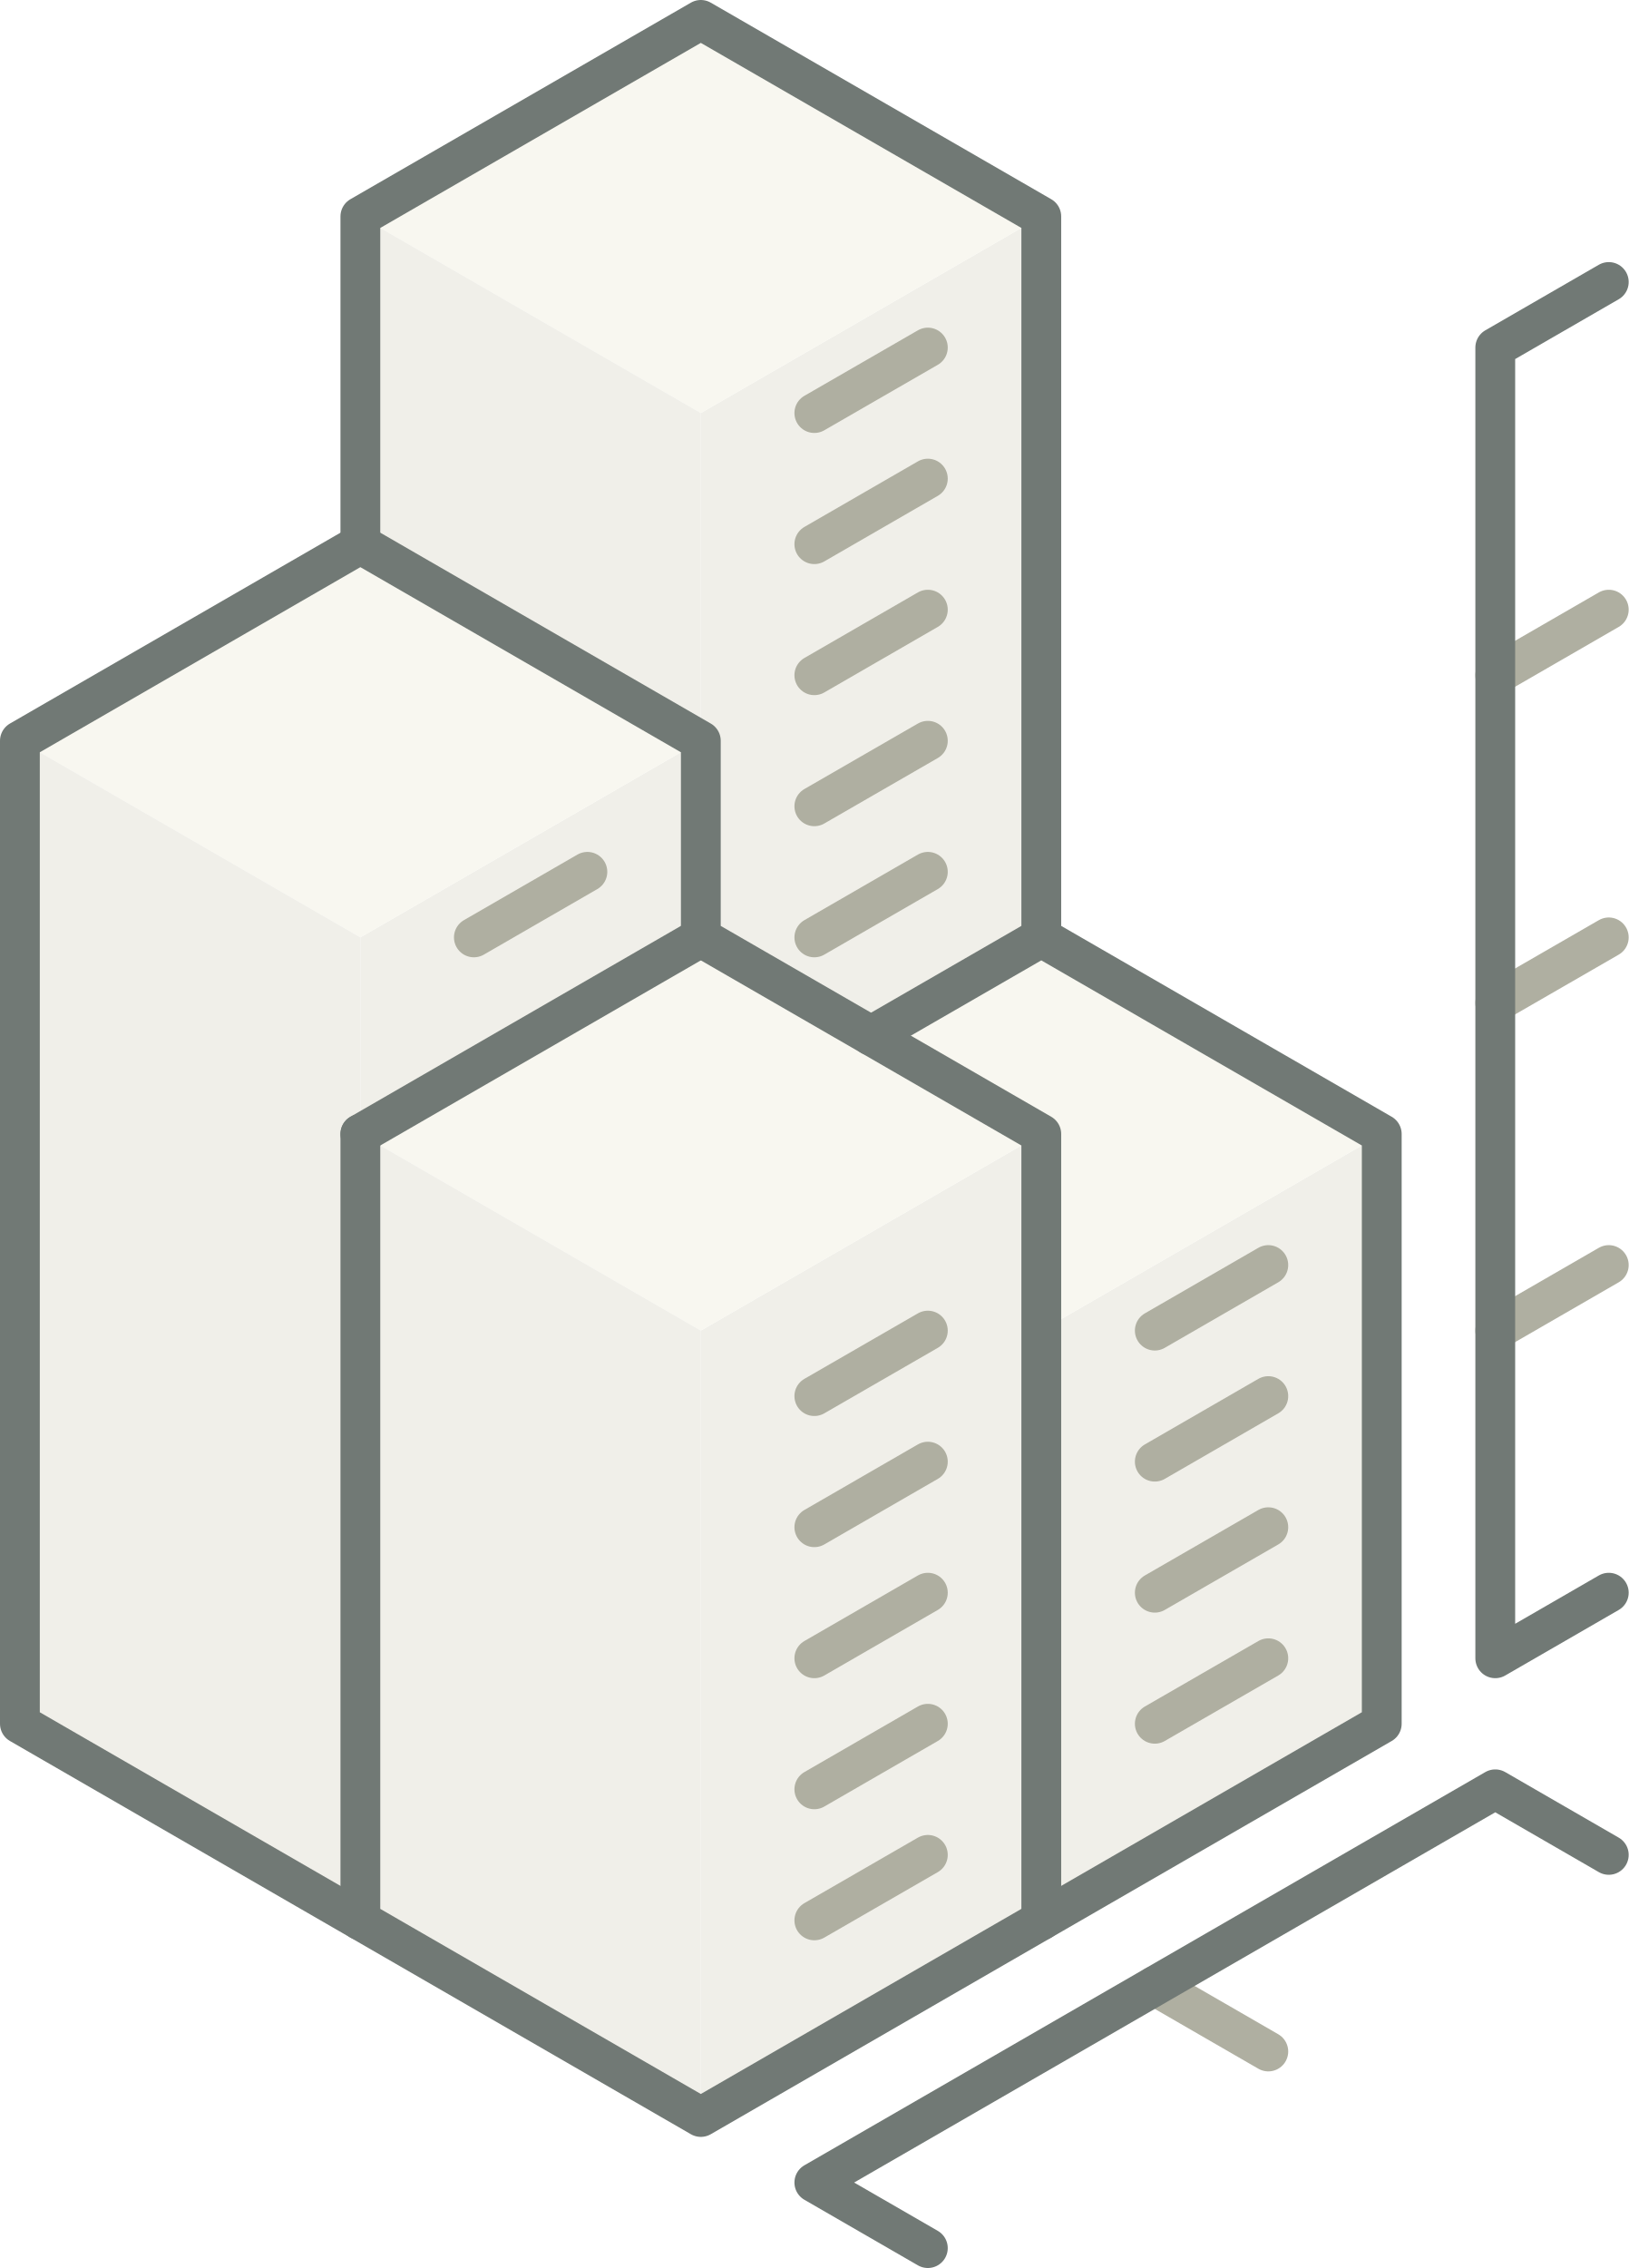
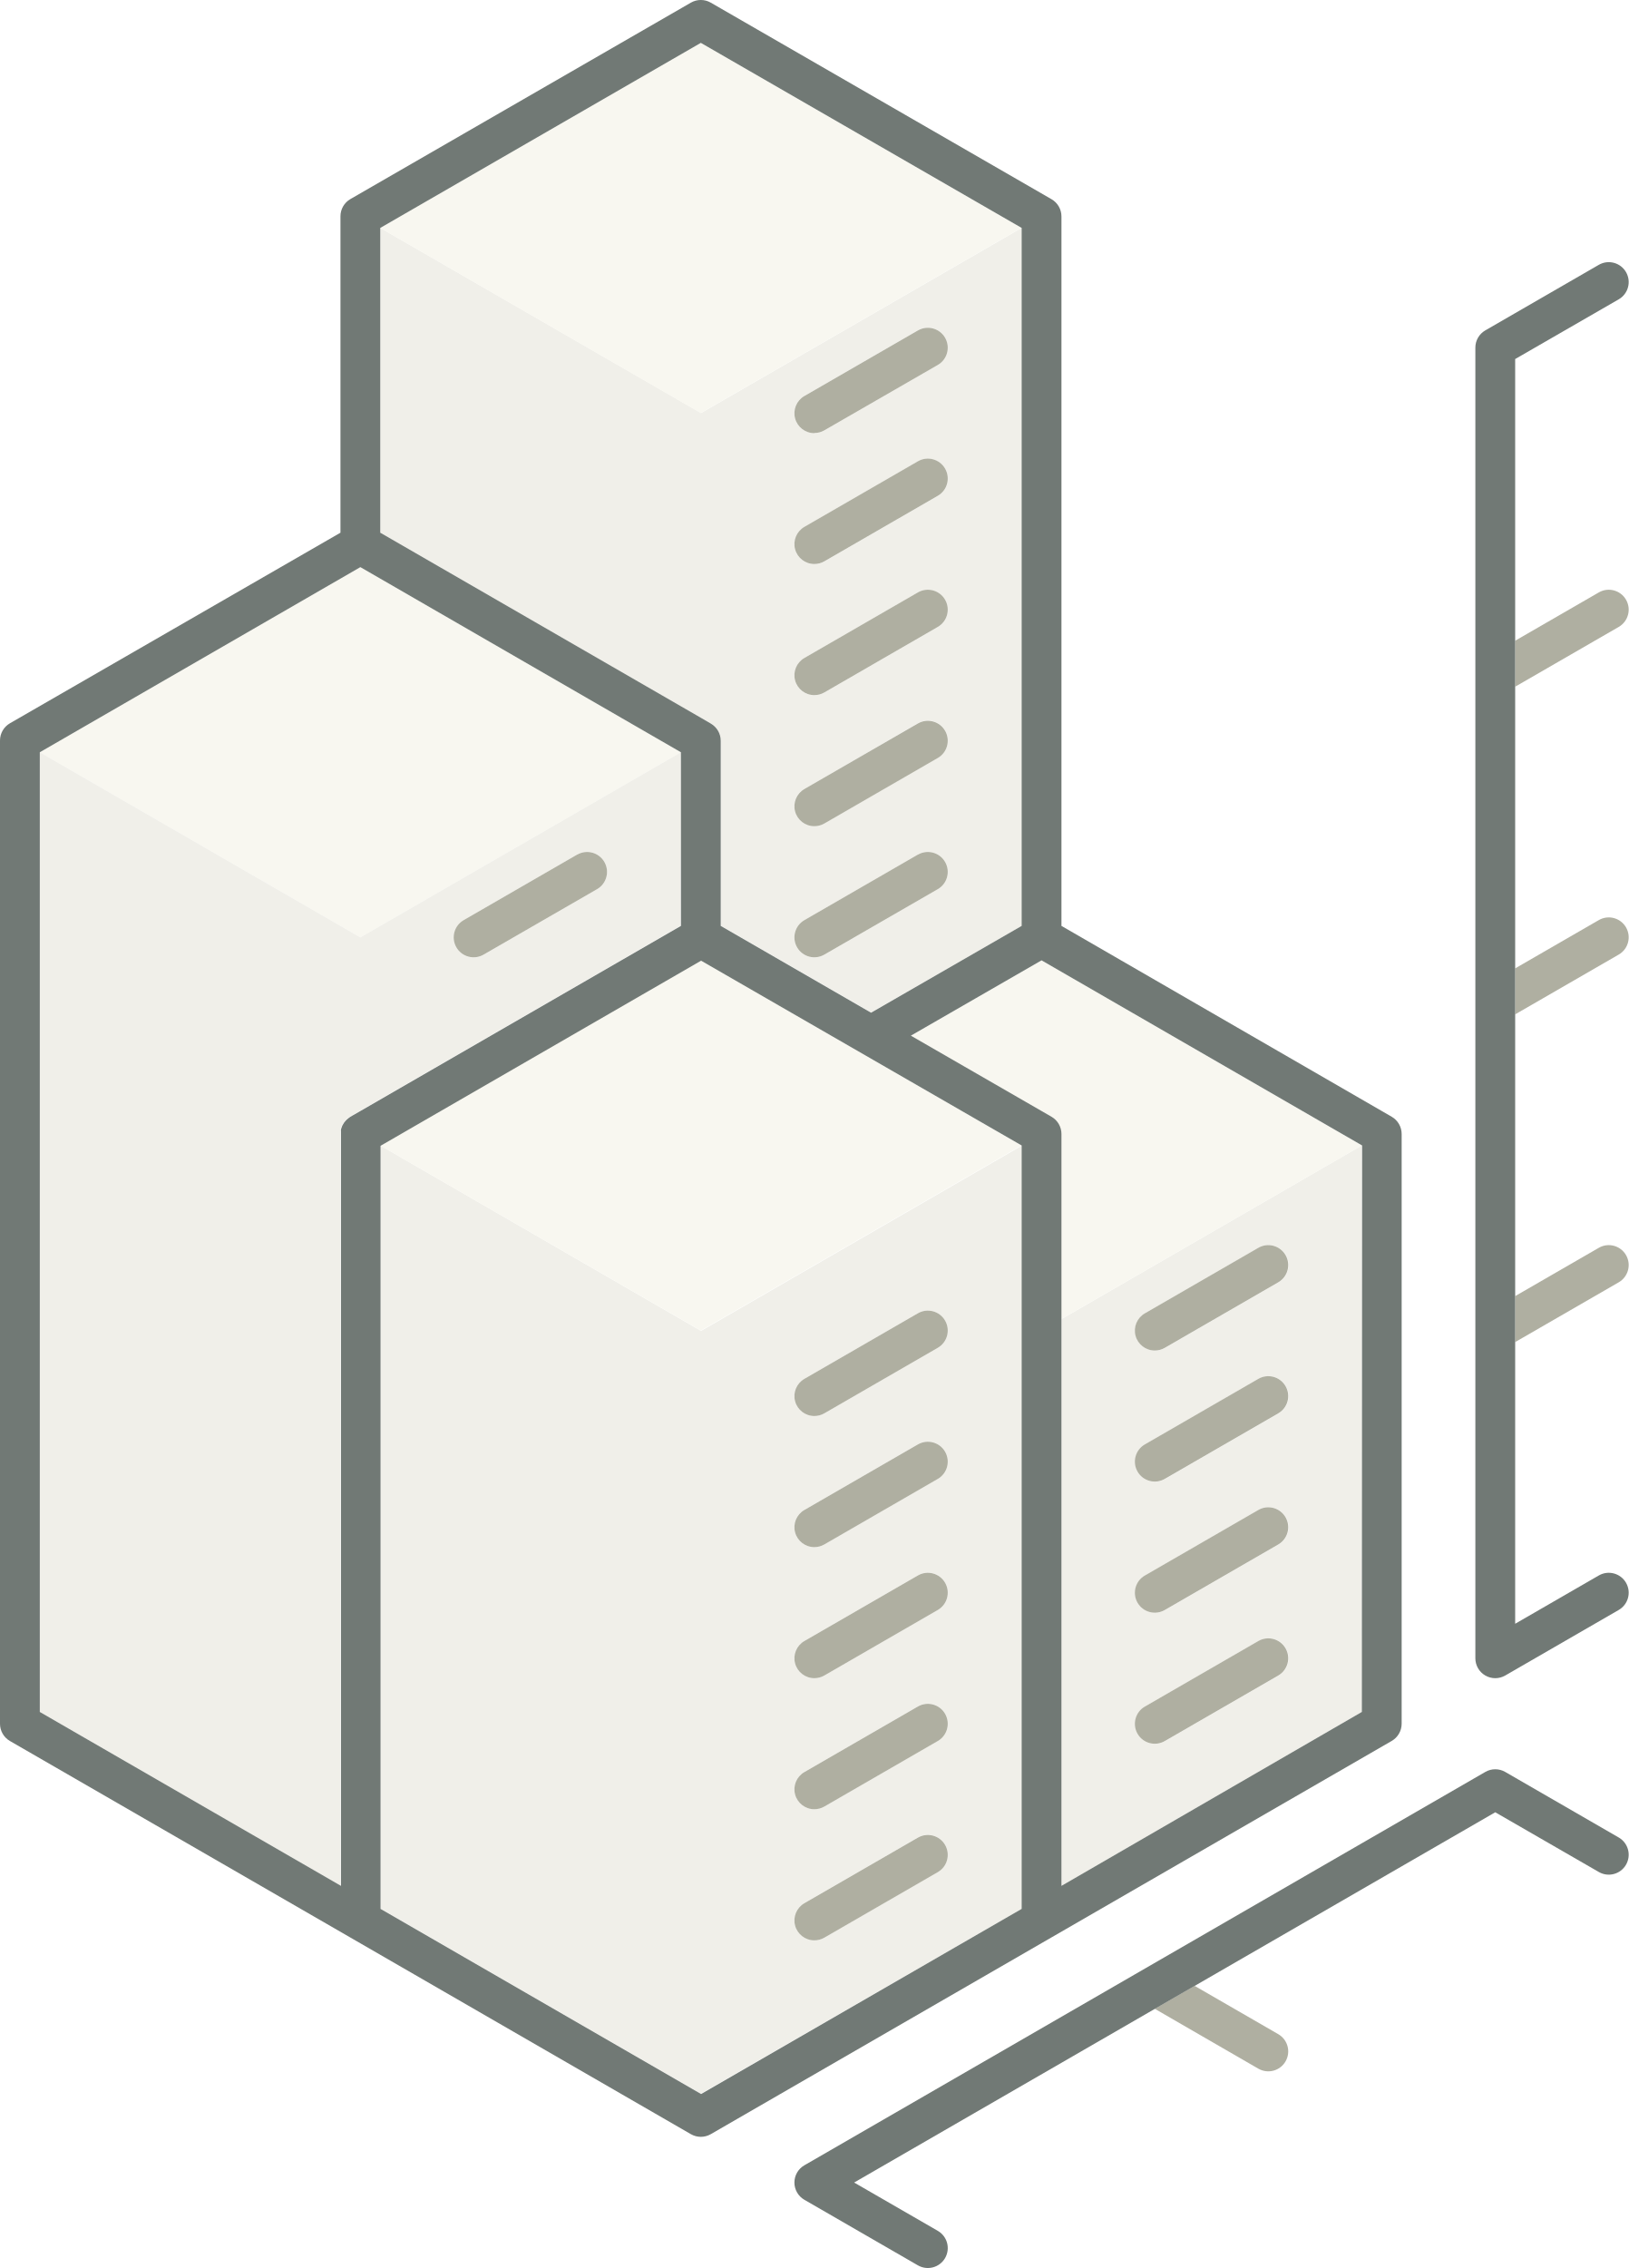
<svg xmlns="http://www.w3.org/2000/svg" viewBox="0 0 245.5 341.8">
  <defs>
-     <style>.cls-1,.cls-4{fill:#f0efe9;}.cls-1,.cls-2{stroke:#717975;}.cls-1,.cls-2,.cls-3{stroke-linecap:round;stroke-linejoin:round;stroke-width:6px;}.cls-2,.cls-3{fill:none;}.cls-3{stroke:#afafa1;}.cls-5{fill:#f8f7f0;}</style>
+     <style>.cls-1{fill:#f0efe9;}.cls-2{fill:#f8f7f0;}.cls-3{fill:#717975;}.cls-4{fill:#afafa1;}</style>
  </defs>
  <g id="Layer_2" data-name="Layer 2">
-     <g id="Layer_14" data-name="Layer 14">
-       <path class="cls-1" d="M122.75,328.92" />
-       <path class="cls-2" d="M105.64,259.78" />
-       <path class="cls-2" d="M105.64,259.78" />
-       <path class="cls-3" d="M148.41,304.23" />
-       <g id="_Group_" data-name="&lt;Group&gt;">
-         <polygon class="cls-4" points="208.28 170.9 208.28 259.78 156.96 289.41 156.96 200.53 208.28 170.9" />
-         <polygon class="cls-5" points="208.28 170.9 156.96 200.53 156.96 170.9 131.3 156.08 156.96 141.27 208.28 170.9" />
-         <polygon class="cls-4" points="156.96 200.53 156.96 289.41 105.64 319.04 105.64 200.53 156.96 170.9 156.96 200.53" />
-         <polygon class="cls-4" points="156.96 32.62 156.96 141.27 131.3 156.08 105.64 141.27 105.64 111.64 105.64 62.25 156.96 32.62" />
-         <polygon class="cls-5" points="156.96 32.62 105.64 62.25 54.32 32.62 105.64 3 156.96 32.62" />
-         <polygon class="cls-5" points="156.96 170.9 105.64 200.53 54.32 170.9 105.64 141.27 131.3 156.08 156.96 170.9" />
-         <polygon class="cls-4" points="105.64 200.53 105.64 319.04 54.32 289.41 54.32 170.9 105.64 200.53" />
-         <polygon class="cls-4" points="105.64 111.64 105.64 141.27 54.32 170.9 54.32 161.02 54.32 141.27 105.64 111.64" />
-         <polygon class="cls-4" points="105.64 62.25 105.64 111.64 54.32 82.01 54.32 32.62 105.64 62.25" />
-         <polygon class="cls-5" points="105.64 111.64 54.32 141.27 3 111.64 54.32 82.01 105.64 111.64" />
-         <polygon class="cls-4" points="54.32 170.9 54.32 289.41 3 259.78 3 111.64 54.32 141.27 54.32 161.02 54.32 170.9" />
-         <polyline class="cls-2" points="156.96 141.27 156.96 32.62 105.64 3 54.32 32.62 54.32 82.01" />
-         <path class="cls-2" d="M105.64,319" />
-         <polyline class="cls-2" points="54.32 289.41 3 259.78 3 111.64 54.32 82.01 105.64 111.64 105.64 141.27 131.3 156.08 156.96 170.9 156.96 289.41" />
-         <line class="cls-2" x1="105.64" y1="141.27" x2="54.32" y2="170.9" />
-         <polyline class="cls-2" points="54.32 170.9 54.32 289.41 105.64 319.04 156.96 289.41 208.28 259.78 208.28 170.9 156.96 141.27 131.3 156.08" />
-         <path class="cls-2" d="M105.64,111.64" />
-         <path class="cls-2" d="M208.28,170.9" />
-         <path class="cls-2" d="M54.32,170.9" />
-         <path class="cls-2" d="M3,111.64" />
-       </g>
-       <line class="cls-3" x1="122.75" y1="210.4" x2="139.86" y2="200.53" />
-       <line class="cls-3" x1="122.75" y1="230.16" x2="139.86" y2="220.28" />
-       <line class="cls-3" x1="122.75" y1="249.91" x2="139.86" y2="240.03" />
-       <line class="cls-3" x1="122.75" y1="269.66" x2="139.86" y2="259.78" />
-       <line class="cls-3" x1="122.75" y1="289.41" x2="139.86" y2="279.54" />
-       <line class="cls-3" x1="174.07" y1="259.78" x2="191.18" y2="249.91" />
-       <line class="cls-3" x1="174.07" y1="240.03" x2="191.18" y2="230.16" />
-       <line class="cls-3" x1="174.07" y1="220.28" x2="191.18" y2="210.4" />
-       <line class="cls-3" x1="174.07" y1="200.53" x2="191.18" y2="190.65" />
-       <line class="cls-3" x1="139.86" y1="131.39" x2="122.75" y2="141.27" />
-       <line class="cls-3" x1="139.86" y1="111.64" x2="122.75" y2="121.51" />
-       <line class="cls-3" x1="139.86" y1="91.88" x2="122.75" y2="101.76" />
-       <line class="cls-3" x1="139.86" y1="72.13" x2="122.75" y2="82.01" />
-       <line class="cls-3" x1="139.86" y1="52.38" x2="122.75" y2="62.25" />
-       <line class="cls-3" x1="174.07" y1="299.29" x2="191.18" y2="309.17" />
-       <polyline class="cls-2" points="242.5 279.54 225.39 269.66 122.75 328.92 139.86 338.8" />
-       <line class="cls-3" x1="225.39" y1="200.53" x2="242.5" y2="190.65" />
-       <line class="cls-3" x1="225.39" y1="151.14" x2="242.5" y2="141.27" />
-       <line class="cls-3" x1="225.39" y1="101.76" x2="242.5" y2="91.88" />
-       <polyline class="cls-2" points="242.5 240.03 225.39 249.91 225.39 52.38 242.5 42.5" />
-       <line class="cls-3" x1="71.43" y1="141.27" x2="88.54" y2="131.39" />
+     <g id="Layer_17" data-name="Layer 17">
+       <path class="cls-1" d="M160,198.8v85.42L205.28,258V172.63h0Zm12.61-.87,17.11-9.88a3,3,0,0,1,3,5.2l-17.11,9.88a3,3,0,0,1-3-5.2Zm20.11,54.58-17.11,9.88a3,3,0,1,1-3-5.2l17.11-9.88a3,3,0,1,1,3,5.2Zm0-19.75-17.11,9.88a3,3,0,0,1-3-5.2l17.11-9.88a3,3,0,0,1,3,5.2Zm0-19.75-17.11,9.88a3,3,0,0,1-3-5.2l17.11-9.88a3,3,0,0,1,3,5.2Z" />
+       <path class="cls-2" d="M157,144.73,137.3,156.08l21.16,12.22a3,3,0,0,1,1.5,2.6v27.9l45.32-26.17Z" />
+       <path class="cls-1" d="M57.32,172.63h0v115l48.32,27.9h0L154,287.68v-115l-48.32,27.9Zm63.93,35.17,17.11-9.88a3,3,0,0,1,3,5.2L124.25,213a3,3,0,0,1-3-5.2Zm0,19.75,17.11-9.88a3,3,0,0,1,3,5.2l-17.11,9.88a3,3,0,0,1-3-5.2Zm0,19.75,17.11-9.88a3,3,0,0,1,3,5.2l-17.11,9.88a3,3,0,1,1-3-5.2Zm0,19.75,17.11-9.88a3,3,0,1,1,3,5.2l-17.11,9.88a3,3,0,1,1-3-5.2Zm0,19.75,17.11-9.88a3,3,0,1,1,3,5.2L124.25,292a3,3,0,1,1-3-5.2Z" />
+       <path class="cls-1" d="M107.14,109a3,3,0,0,1,1.5,2.6v27.9l22.66,13.08L154,139.54V34.35h0l-48.32,27.9L57.32,34.35h0V80.28l48.32,27.9ZM141.36,134l-17.11,9.88a3,3,0,0,1-3-5.2l17.11-9.88a3,3,0,0,1,3,5.2Zm-20.11-15.07L138.36,109a3,3,0,0,1,3,5.2l-17.11,9.88a3,3,0,1,1-3-5.2Zm0-59.26,17.11-9.88a3,3,0,0,1,3,5.2l-17.11,9.88a3,3,0,0,1-3-5.2Zm0,19.75,17.11-9.88a3,3,0,0,1,3,5.2l-17.11,9.88a3,3,0,0,1-3-5.2Zm0,19.75,17.11-9.88a3,3,0,0,1,3,5.2l-17.11,9.88a3,3,0,0,1-3-5.2Z" />
+       <polygon class="cls-2" points="153.96 34.35 105.64 6.46 57.32 34.35 105.64 62.25 153.96 34.35" />
+       <polygon class="cls-2" points="57.32 172.63 105.64 200.53 153.96 172.63 105.64 144.73 57.32 172.63" />
+       <polygon class="cls-2" points="102.64 113.37 102.64 113.37 54.32 85.47 6 113.37 6 113.37 54.32 141.27 102.64 113.37" />
+       <path class="cls-1" d="M102.64,113.37l-48.32,27.9L6,113.37V258l45.32,26.17V170.9s0-.06,0-.1a3,3,0,0,1,0-.32c0-.09,0-.18,0-.27s.05-.19.09-.28.06-.18.1-.27.09-.17.14-.25.09-.17.15-.24.12-.15.19-.23l.2-.21.21-.18.26-.19.08-.06,1.5-.87,48.32-27.9ZM90,134l-17.11,9.88a3,3,0,0,1-3-5.2L87,128.79a3,3,0,0,1,3,5.2Z" />
+       <path class="cls-3" d="M211.28,259.78V170.9a3,3,0,0,0-1.5-2.6L160,139.54V32.62a3,3,0,0,0-1.5-2.6L107.14.4a3,3,0,0,0-3,0L52.82,30a3,3,0,0,0-1.5,2.6V80.28L1.5,109a3,3,0,0,0-1.5,2.6V259.78a3,3,0,0,0,1.5,2.6L52.82,292l51.32,29.63a3,3,0,0,0,3,0l102.64-59.26A3,3,0,0,0,211.28,259.78ZM57.32,34.35h0L105.64,6.46,154,34.35h0V139.54L131.3,152.62l-22.66-13.08v-27.9a3,3,0,0,0-1.5-2.6l-1.5-.87L57.32,80.28ZM52.82,168.3l-.08.06-.26.19-.21.18-.2.21c-.06.07-.13.15-.19.23s-.1.16-.15.24-.1.17-.14.25-.07.18-.1.27-.06.18-.09.28,0,.18,0,.27a3,3,0,0,0,0,.32s0,.06,0,.1V284.21L6,258V113.37H6l48.32-27.9,48.32,27.9h0v26.17l-48.32,27.9ZM154,287.68l-48.32,27.9h0l-48.32-27.9v-115h0l48.32-27.9L154,172.63ZM205.28,258,160,284.21V170.9a3,3,0,0,0-1.5-2.6L137.3,156.08,157,144.73l48.32,27.9h0Z" />
+       <path class="cls-4" d="M122.75,213.4a3,3,0,0,0,1.5-.4l17.11-9.88a3,3,0,0,0-3-5.2l-17.11,9.88a3,3,0,0,0,1.5,5.6Z" />
+       <path class="cls-4" d="M122.75,233.16a3,3,0,0,0,1.5-.4l17.11-9.88a3,3,0,0,0-3-5.2l-17.11,9.88a3,3,0,0,0,1.5,5.6Z" />
+       <path class="cls-4" d="M122.75,252.91a3,3,0,0,0,1.5-.4l17.11-9.88a3,3,0,0,0-3-5.2l-17.11,9.88a3,3,0,0,0,1.5,5.6Z" />
+       <path class="cls-4" d="M122.75,272.66a3,3,0,0,0,1.5-.4l17.11-9.88a3,3,0,1,0-3-5.2l-17.11,9.88a3,3,0,0,0,1.5,5.6Z" />
+       <path class="cls-4" d="M122.75,292.42a3,3,0,0,0,1.5-.4l17.11-9.88a3,3,0,1,0-3-5.2l-17.11,9.88a3,3,0,0,0,1.5,5.6Z" />
+       <path class="cls-4" d="M189.68,247.31l-17.11,9.88a3,3,0,1,0,3,5.2l17.11-9.88a3,3,0,1,0-3-5.2Z" />
+       <path class="cls-4" d="M189.68,227.56l-17.11,9.88a3,3,0,1,0,3,5.2l17.11-9.88a3,3,0,0,0-3-5.2Z" />
+       <path class="cls-4" d="M189.68,207.8l-17.11,9.88a3,3,0,1,0,3,5.2L192.68,213a3,3,0,0,0-3-5.2Z" />
+       <path class="cls-4" d="M174.07,203.53a3,3,0,0,0,1.5-.4l17.11-9.88a3,3,0,0,0-3-5.2l-17.11,9.88a3,3,0,0,0,1.5,5.6Z" />
+       <path class="cls-4" d="M138.36,128.79l-17.11,9.88a3,3,0,1,0,3,5.2L141.36,134a3,3,0,0,0-3-5.2Z" />
+       <path class="cls-4" d="M122.75,124.51a3,3,0,0,0,1.5-.4l17.11-9.88a3,3,0,0,0-3-5.2l-17.11,9.88a3,3,0,0,0,1.5,5.6Z" />
+       <path class="cls-4" d="M122.75,104.76a3,3,0,0,0,1.5-.4l17.11-9.88a3,3,0,0,0-3-5.2l-17.11,9.88a3,3,0,0,0,1.5,5.6Z" />
+       <path class="cls-4" d="M122.75,85a3,3,0,0,0,1.5-.4l17.11-9.88a3,3,0,0,0-3-5.2l-17.11,9.88a3,3,0,0,0,1.5,5.6Z" />
+       <path class="cls-4" d="M122.75,65.26a3,3,0,0,0,1.5-.4L141.36,55a3,3,0,0,0-3-5.2l-17.11,9.88a3,3,0,0,0,1.5,5.6Z" />
+       <path class="cls-4" d="M189.68,311.76a3,3,0,1,0,3-5.2l-12.61-7.28-6,3.46Z" />
+       <path class="cls-3" d="M180.07,299.29l45.32-26.17,15.61,9a3,3,0,0,0,3-5.2l-17.11-9.88a3,3,0,0,0-3,0L121.25,326.32a3,3,0,0,0,0,5.2l17.11,9.88a3,3,0,0,0,3-5.2l-12.61-7.28,45.32-26.17Z" />
+       <path class="cls-4" d="M244,193.25a3,3,0,0,0-3-5.2l-12.61,7.28v6.93Z" />
+       <path class="cls-4" d="M244,143.86a3,3,0,0,0-3-5.2l-12.61,7.28v6.93Z" />
+       <path class="cls-4" d="M244,94.48a3,3,0,0,0-3-5.2l-12.61,7.28v6.93Z" />
+       <path class="cls-3" d="M223.89,252.51a3,3,0,0,0,3,0L244,242.63a3,3,0,0,0-3-5.2l-12.61,7.28V54.11l15.61-9a3,3,0,0,0-3-5.2l-17.11,9.88a3,3,0,0,0-1.5,2.6V249.91A3,3,0,0,0,223.89,252.51Z" />
+       <path class="cls-4" d="M87,128.79l-17.11,9.88a3,3,0,1,0,3,5.2L90,134a3,3,0,0,0-3-5.2Z" />
    </g>
  </g>
</svg>
